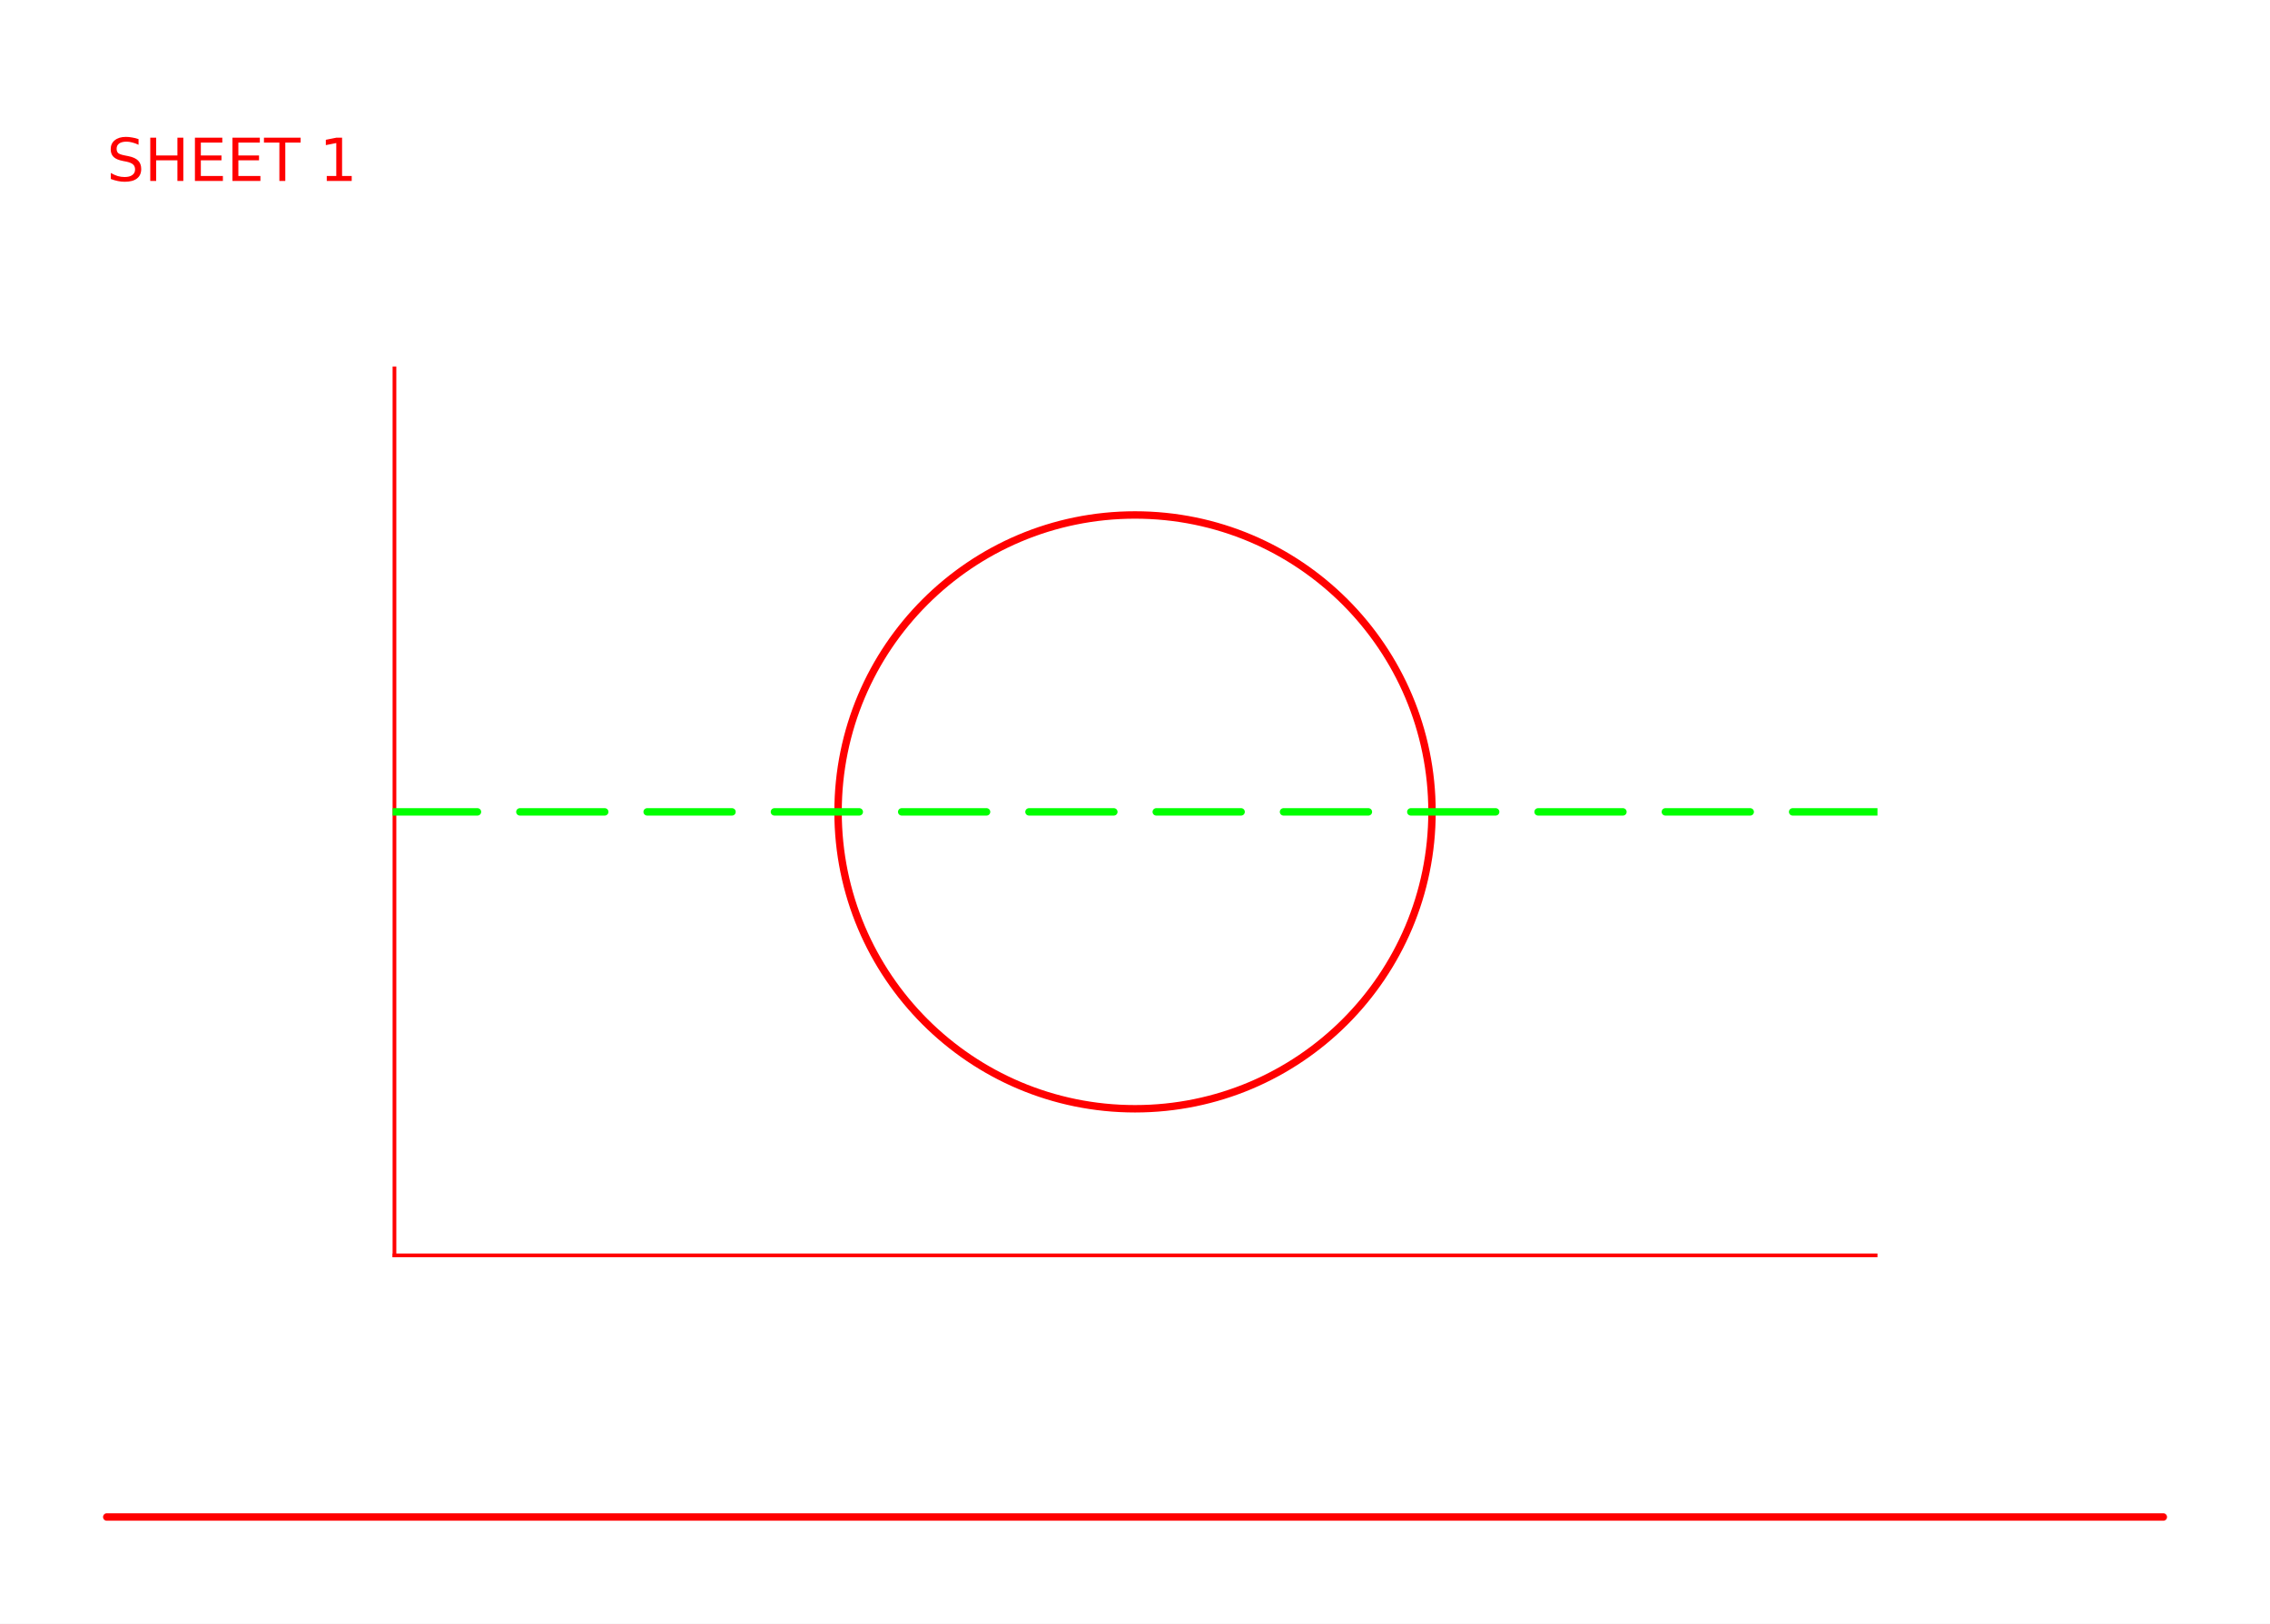
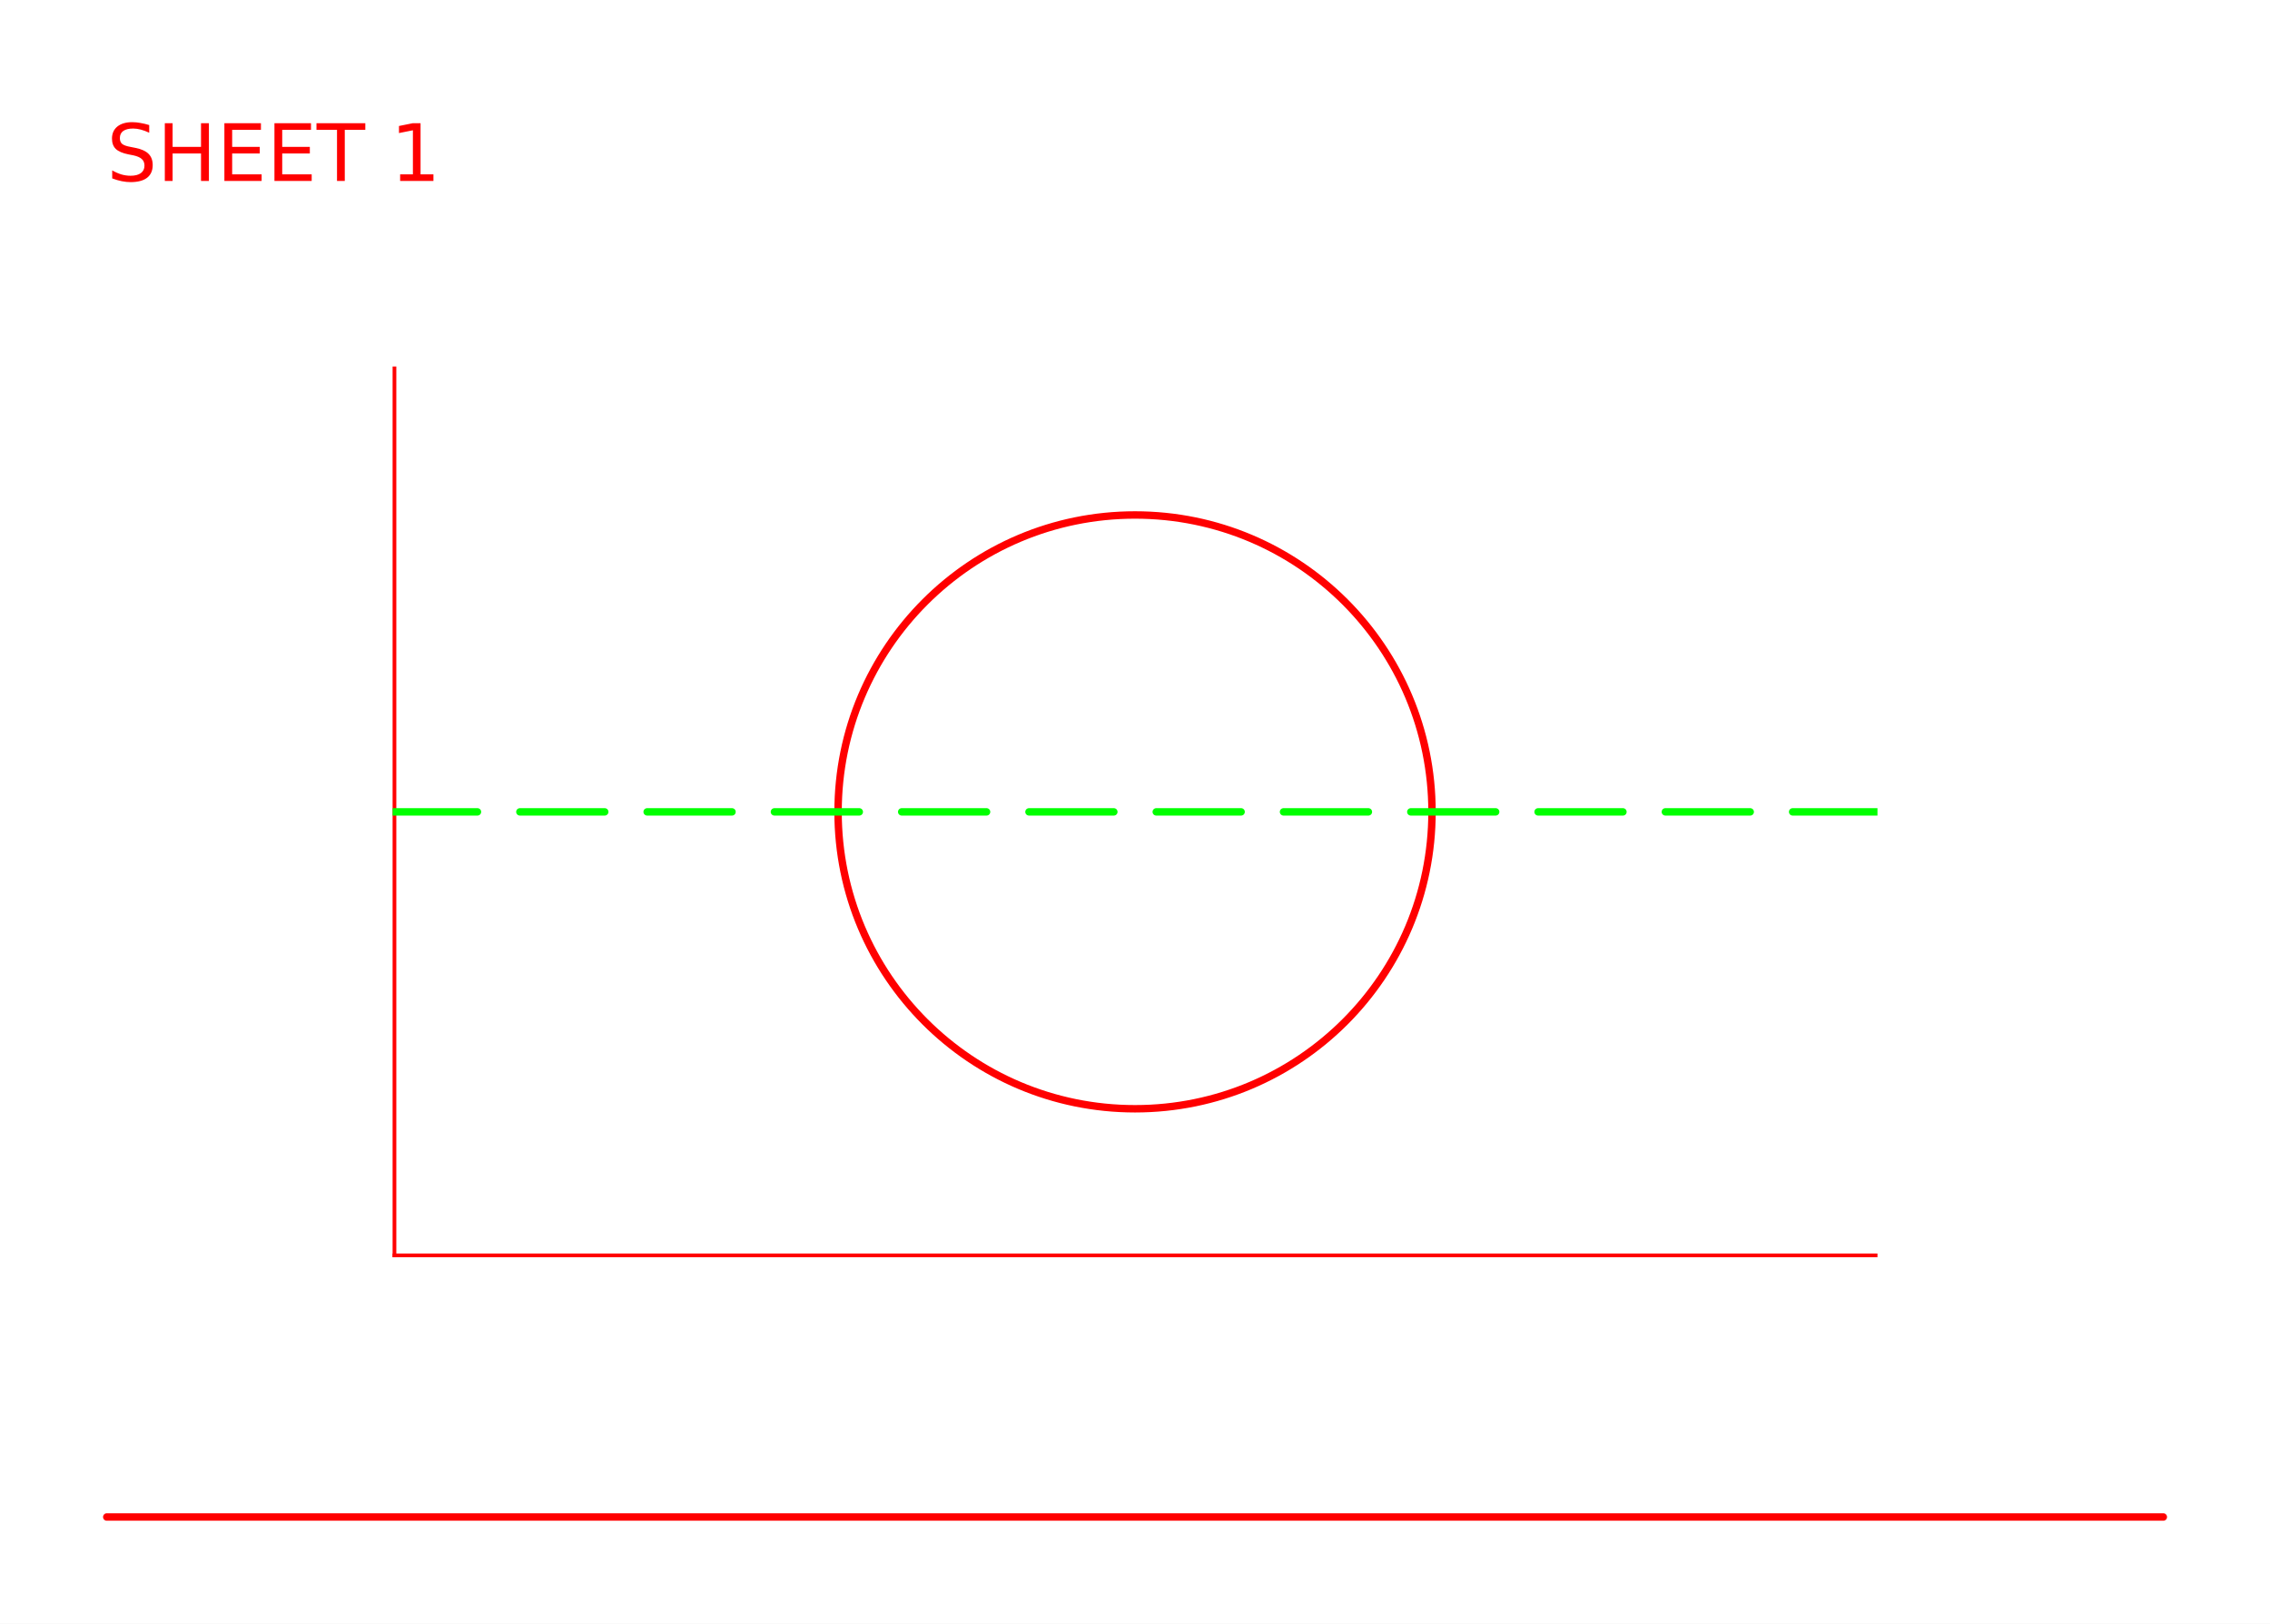
<svg xmlns="http://www.w3.org/2000/svg" viewBox="-4.38 -4.38 305.75 218.75">
  <defs>
    <clipPath id="clip-1" clipPathUnits="userSpaceOnUse">
      <rect x="48.5" y="45" width="200" height="120" />
    </clipPath>
  </defs>
  <g class="cad-root">
    <g fill="none" stroke-linecap="round" stroke-linejoin="round" font-family="'DejaVu Sans', Arial, Helvetica, sans-serif">
      <rect class="cad-background" x="-4.38" y="-4.38" width="305.75" height="218.75" fill="#ffffff" stroke="none" />
      <g class="cad-viewport" clip-path="url(#clip-1)">
        <g id="clip-1-layer-walls" class="cad-layer" data-layer="Walls" stroke="#ff0000" stroke-width="1">
          <line x1="48.5" y1="165" x2="248.5" y2="165" vector-effect="non-scaling-stroke" data-handle="4C" data-type="LINE" />
          <line x1="48.5" y1="165" x2="48.5" y2="45" vector-effect="non-scaling-stroke" data-handle="4D" data-type="LINE" />
          <circle cx="148.5" cy="105" r="40" vector-effect="non-scaling-stroke" data-handle="50" data-type="CIRCLE" />
        </g>
        <g id="clip-1-layer-grid" class="cad-layer" data-layer="Grid" stroke="#00ff00" stroke-width="1">
          <line x1="48.5" y1="105" x2="248.5" y2="105" stroke-dasharray="11.429 5.714" vector-effect="non-scaling-stroke" data-handle="4F" data-type="LINE" />
        </g>
      </g>
      <g id="layer-walls" class="cad-layer" data-layer="Walls" stroke="#ff0000" stroke-width="1">
        <line x1="10" y1="200" x2="287" y2="200" vector-effect="non-scaling-stroke" data-handle="57" data-type="LINE" />
-         <text x="10" y="20" font-size="8" fill="#ff0000" stroke="none" data-handle="58" data-type="TEXT">SHEET 1</text>
+         <text x="10" y="20" font-size="10.67" fill="#ff0000" stroke="none" data-handle="58" data-type="TEXT">SHEET 1</text>
      </g>
    </g>
  </g>
</svg>
